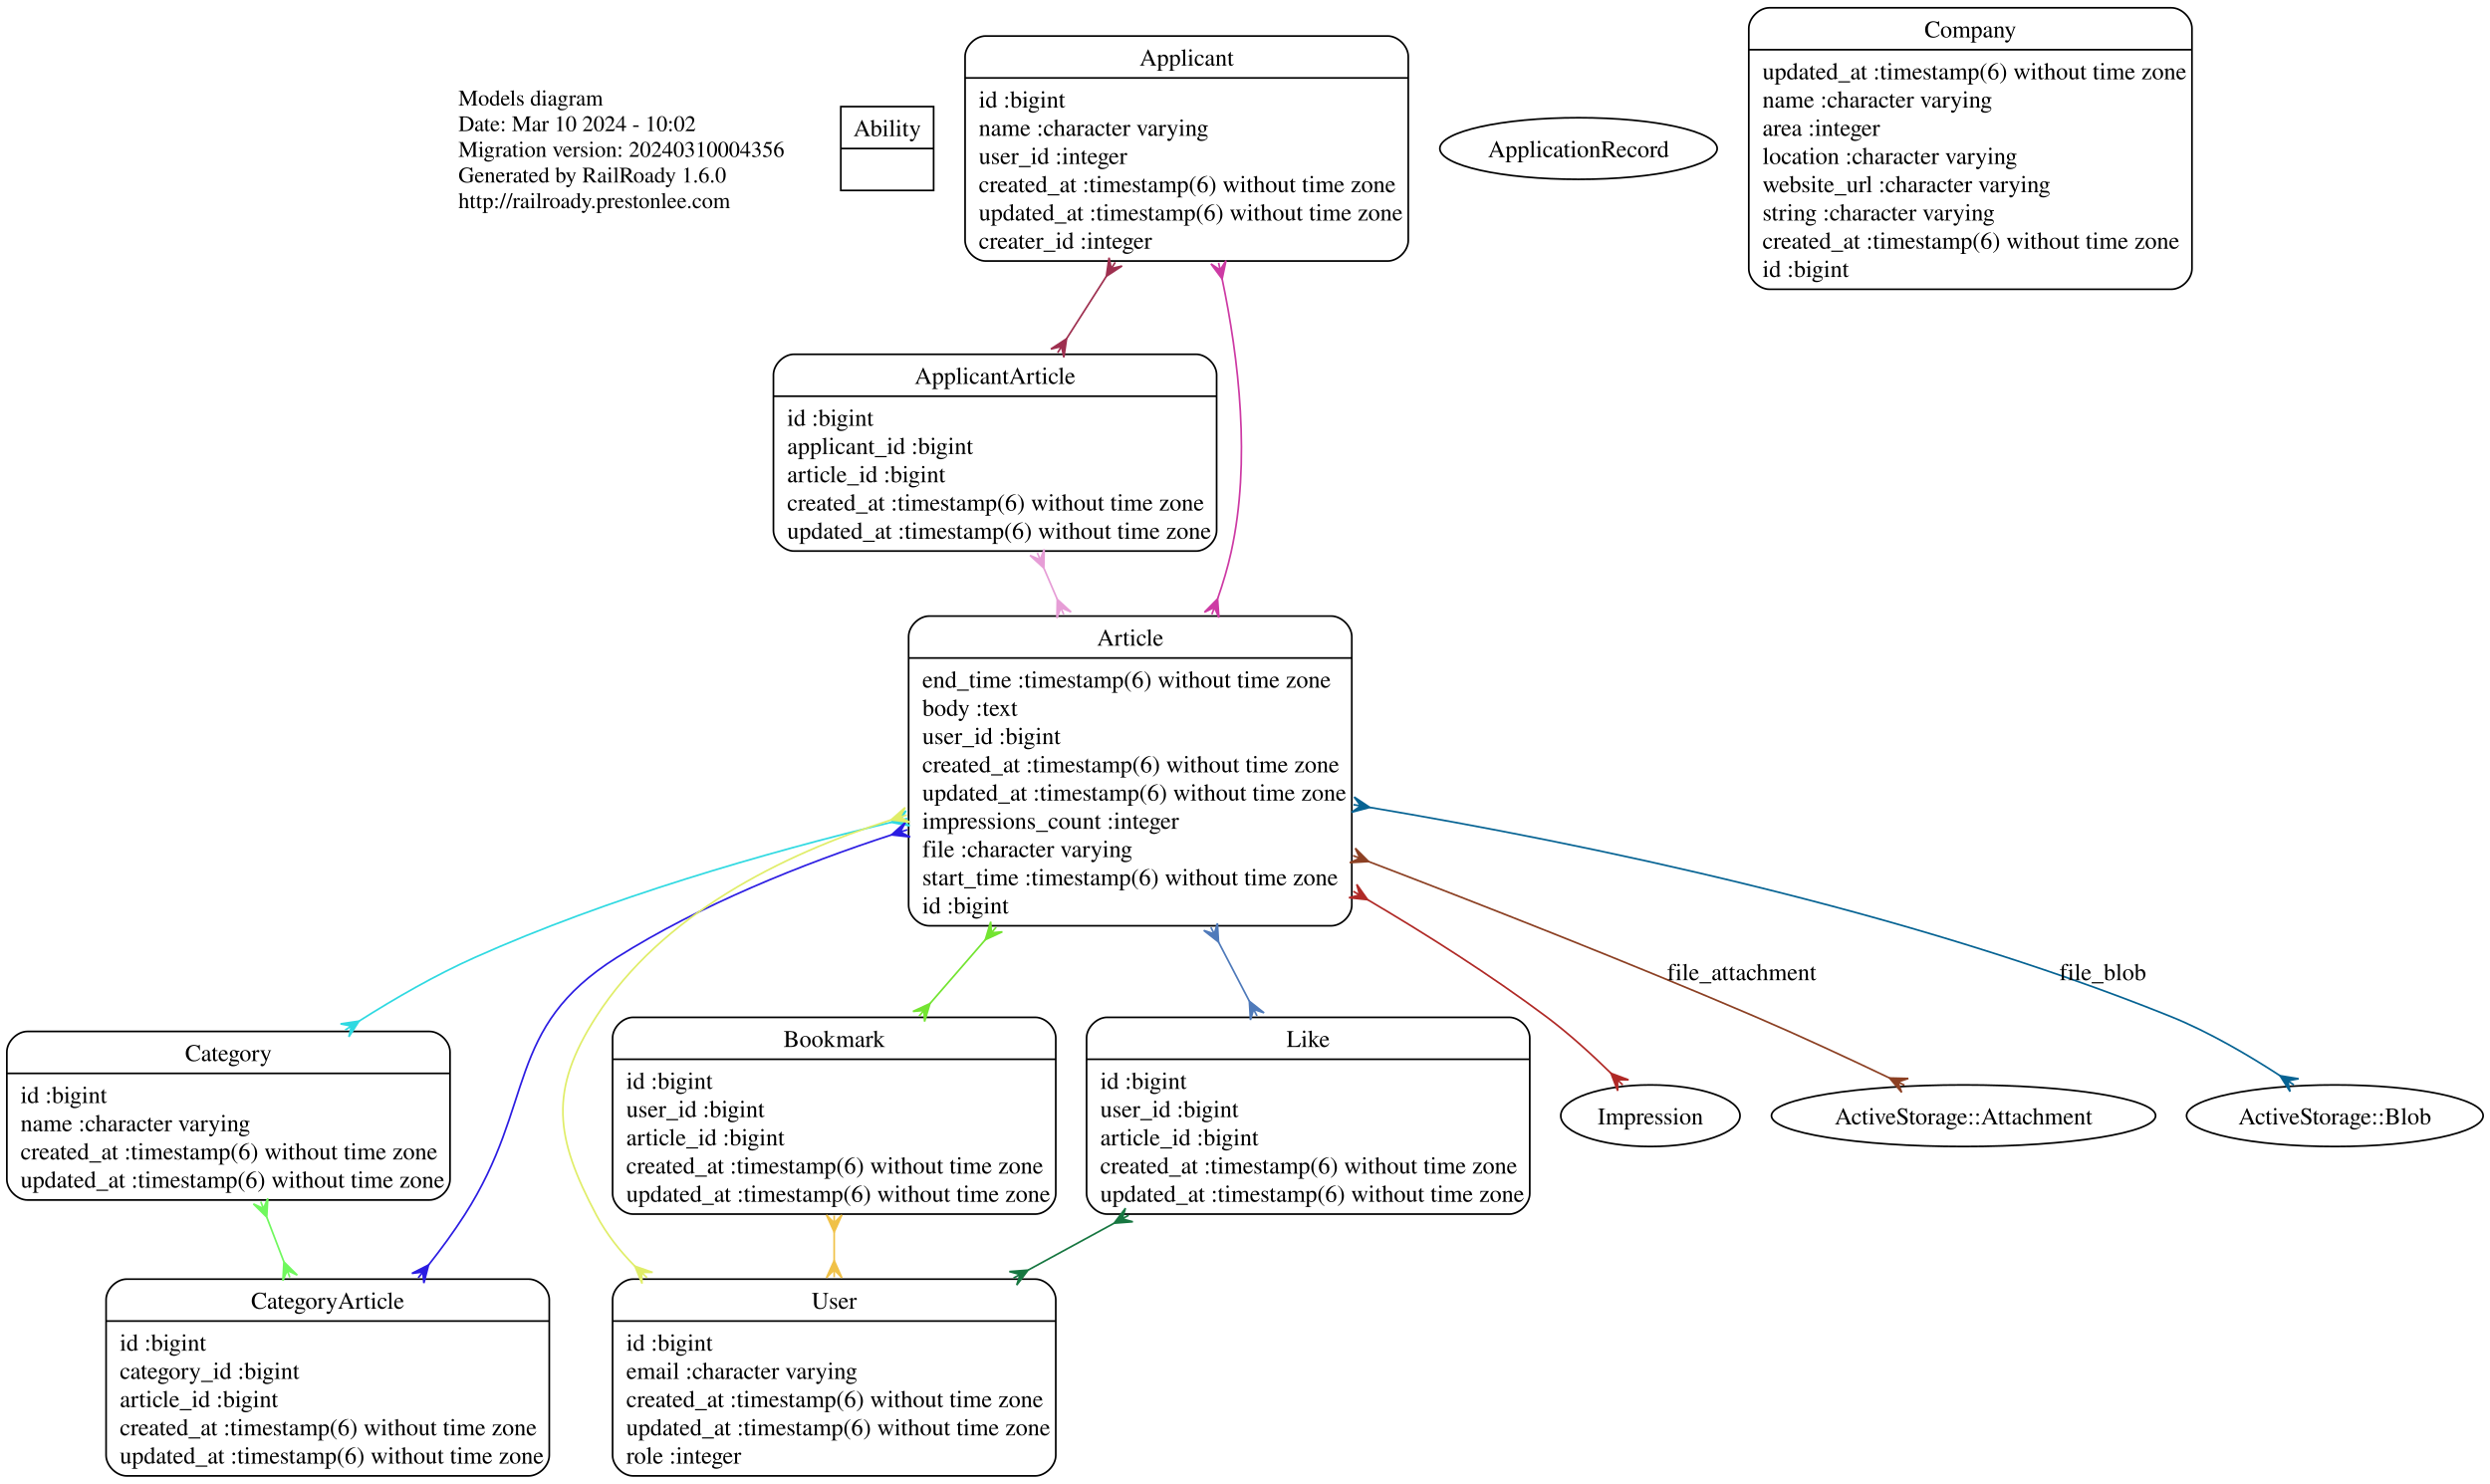
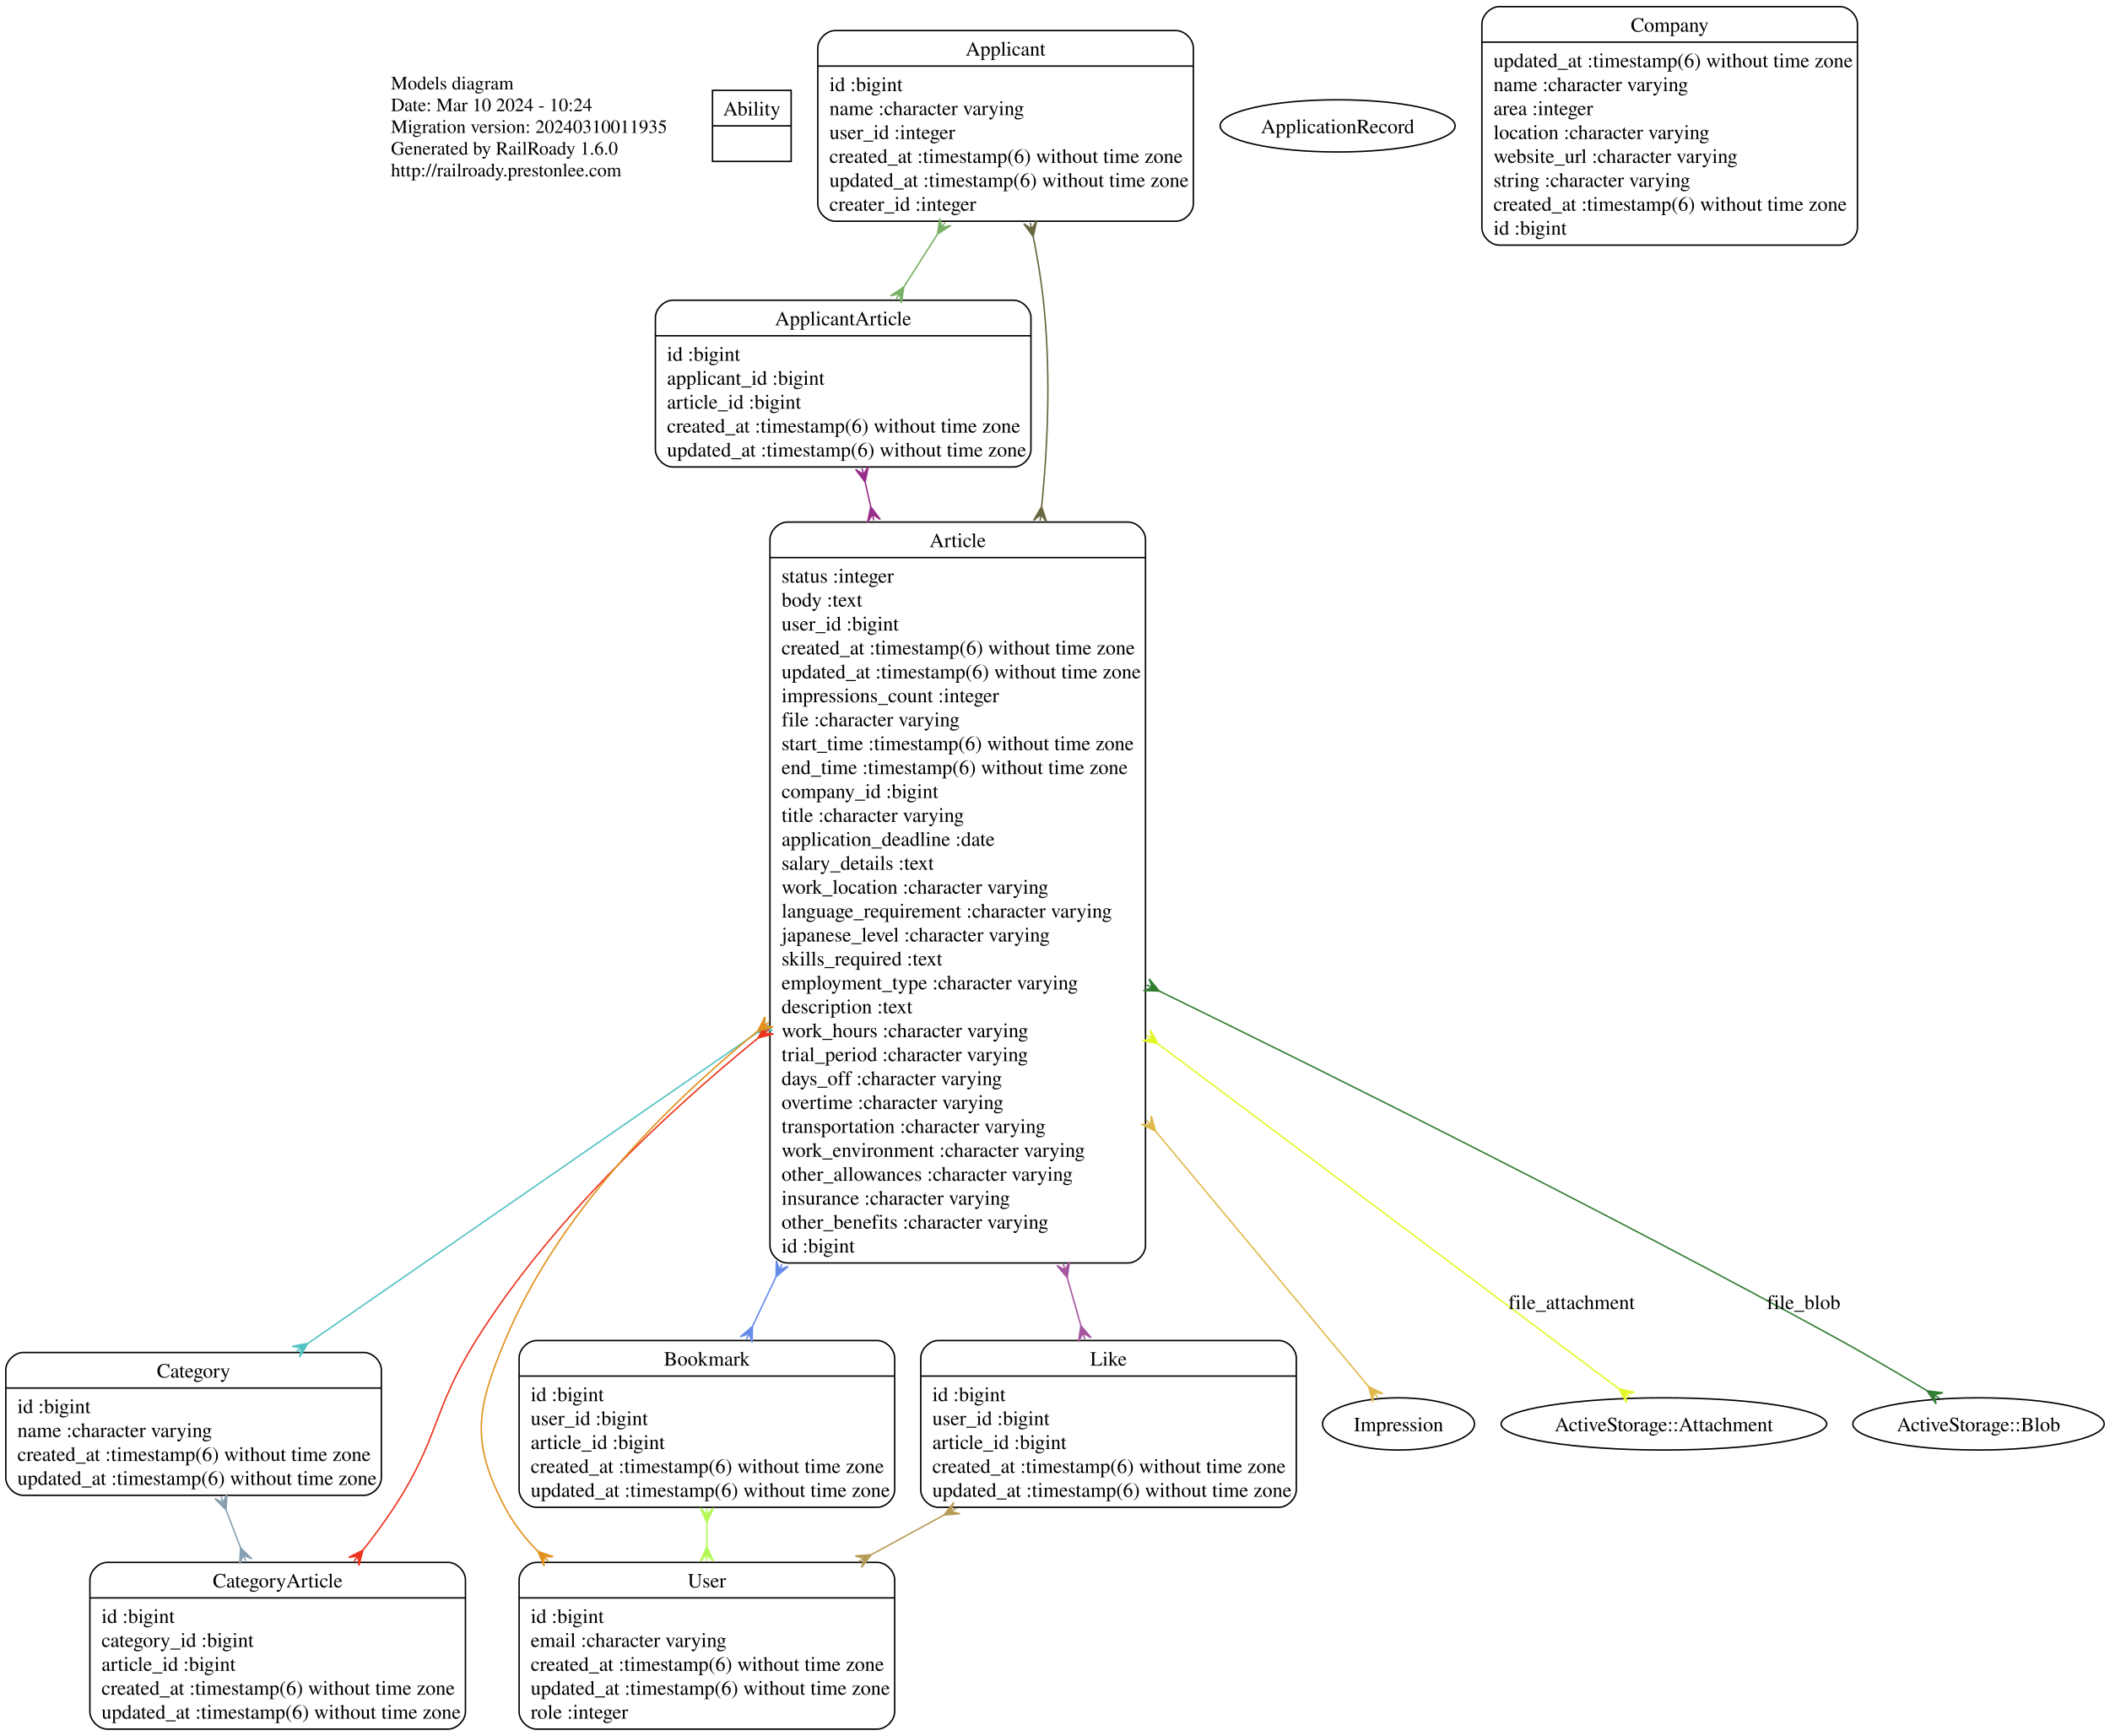
- <svg xmlns="http://www.w3.org/2000/svg" width="1455pt" height="867pt" viewBox="0.00 0.00 1455.17 867.00">
-   <g id="graph0" class="graph" transform="scale(1 1) rotate(0) translate(4 863)">
-     <polygon fill="none" stroke="none" points="-4,4 -4,-863 1451.17,-863 1451.17,4 -4,4" />
+ <svg xmlns="http://www.w3.org/2000/svg" width="1455pt" height="1197pt" viewBox="0.00 0.00 1455.17 1197.00">
+   <g id="graph0" class="graph" transform="scale(1 1) rotate(0) translate(4 1193)">
+     <polygon fill="none" stroke="none" points="-4,4 -4,-1193 1451.17,-1193 1451.17,4 -4,4" />
    <g id="node1" class="node">
-       <text text-anchor="start" x="263.88" y="-801.4" font-family="Times,serif" font-size="13.00">Models diagram</text>
-       <text text-anchor="start" x="263.88" y="-786.4" font-family="Times,serif" font-size="13.00">Date: Mar 10 2024 - 10:02</text>
-       <text text-anchor="start" x="263.88" y="-771.4" font-family="Times,serif" font-size="13.00">Migration version: 20240310004356</text>
-       <text text-anchor="start" x="263.88" y="-756.4" font-family="Times,serif" font-size="13.00">Generated by RailRoady 1.6.0</text>
-       <text text-anchor="start" x="263.88" y="-741.4" font-family="Times,serif" font-size="13.00">http://railroady.prestonlee.com</text>
+       <text text-anchor="start" x="265.62" y="-1131.4" font-family="Times,serif" font-size="13.00">Models diagram</text>
+       <text text-anchor="start" x="265.62" y="-1116.4" font-family="Times,serif" font-size="13.00">Date: Mar 10 2024 - 10:24</text>
+       <text text-anchor="start" x="265.62" y="-1101.4" font-family="Times,serif" font-size="13.00">Migration version: 20240310011935</text>
+       <text text-anchor="start" x="265.62" y="-1086.4" font-family="Times,serif" font-size="13.00">Generated by RailRoady 1.6.0</text>
+       <text text-anchor="start" x="265.62" y="-1071.4" font-family="Times,serif" font-size="13.00">http://railroady.prestonlee.com</text>
    </g>
    <g id="node2" class="node">
-       <polygon fill="none" stroke="black" points="487.38,-751.75 487.38,-800.75 541.62,-800.75 541.62,-751.75 487.38,-751.75" />
-       <text text-anchor="middle" x="514.5" y="-783.45" font-family="Times,serif" font-size="14.00">Ability</text>
-       <polyline fill="none" stroke="black" points="487.38,-776.25 541.62,-776.25" />
-       <text text-anchor="middle" x="514.5" y="-758.95" font-family="Times,serif" font-size="14.00"> </text>
+       <polygon fill="none" stroke="black" points="487.38,-1081.75 487.38,-1130.75 541.62,-1130.75 541.62,-1081.75 487.38,-1081.75" />
+       <text text-anchor="middle" x="514.5" y="-1113.45" font-family="Times,serif" font-size="14.00">Ability</text>
+       <polyline fill="none" stroke="black" points="487.38,-1106.25 541.62,-1106.25" />
+       <text text-anchor="middle" x="514.5" y="-1088.95" font-family="Times,serif" font-size="14.00"> </text>
    </g>
    <g id="node3" class="node">
-       <path fill="none" stroke="black" d="M572,-710.5C572,-710.5 807,-710.5 807,-710.5 813,-710.5 819,-716.5 819,-722.5 819,-722.5 819,-830 819,-830 819,-836 813,-842 807,-842 807,-842 572,-842 572,-842 566,-842 560,-836 560,-830 560,-830 560,-722.5 560,-722.5 560,-716.5 566,-710.5 572,-710.5" />
-       <text text-anchor="middle" x="689.5" y="-824.7" font-family="Times,serif" font-size="14.00">Applicant</text>
-       <polyline fill="none" stroke="black" points="560,-817.5 819,-817.5" />
-       <text text-anchor="start" x="568" y="-800.2" font-family="Times,serif" font-size="14.00">id :bigint</text>
-       <text text-anchor="start" x="568" y="-783.7" font-family="Times,serif" font-size="14.00">name :character varying</text>
-       <text text-anchor="start" x="568" y="-767.2" font-family="Times,serif" font-size="14.00">user_id :integer</text>
-       <text text-anchor="start" x="568" y="-750.7" font-family="Times,serif" font-size="14.00">created_at :timestamp(6) without time zone</text>
-       <text text-anchor="start" x="568" y="-734.2" font-family="Times,serif" font-size="14.00">updated_at :timestamp(6) without time zone</text>
-       <text text-anchor="start" x="568" y="-717.7" font-family="Times,serif" font-size="14.00">creater_id :integer</text>
+       <path fill="none" stroke="black" d="M572,-1040.5C572,-1040.5 807,-1040.5 807,-1040.5 813,-1040.5 819,-1046.5 819,-1052.5 819,-1052.5 819,-1160 819,-1160 819,-1166 813,-1172 807,-1172 807,-1172 572,-1172 572,-1172 566,-1172 560,-1166 560,-1160 560,-1160 560,-1052.5 560,-1052.5 560,-1046.5 566,-1040.5 572,-1040.5" />
+       <text text-anchor="middle" x="689.5" y="-1154.7" font-family="Times,serif" font-size="14.00">Applicant</text>
+       <polyline fill="none" stroke="black" points="560,-1147.5 819,-1147.5" />
+       <text text-anchor="start" x="568" y="-1130.2" font-family="Times,serif" font-size="14.00">id :bigint</text>
+       <text text-anchor="start" x="568" y="-1113.7" font-family="Times,serif" font-size="14.00">name :character varying</text>
+       <text text-anchor="start" x="568" y="-1097.2" font-family="Times,serif" font-size="14.00">user_id :integer</text>
+       <text text-anchor="start" x="568" y="-1080.7" font-family="Times,serif" font-size="14.00">created_at :timestamp(6) without time zone</text>
+       <text text-anchor="start" x="568" y="-1064.2" font-family="Times,serif" font-size="14.00">updated_at :timestamp(6) without time zone</text>
+       <text text-anchor="start" x="568" y="-1047.7" font-family="Times,serif" font-size="14.00">creater_id :integer</text>
    </g>
    <g id="node4" class="node">
-       <path fill="none" stroke="black" d="M460,-541C460,-541 695,-541 695,-541 701,-541 707,-547 707,-553 707,-553 707,-644 707,-644 707,-650 701,-656 695,-656 695,-656 460,-656 460,-656 454,-656 448,-650 448,-644 448,-644 448,-553 448,-553 448,-547 454,-541 460,-541" />
-       <text text-anchor="middle" x="577.5" y="-638.7" font-family="Times,serif" font-size="14.00">ApplicantArticle</text>
-       <polyline fill="none" stroke="black" points="448,-631.5 707,-631.5" />
-       <text text-anchor="start" x="456" y="-614.2" font-family="Times,serif" font-size="14.00">id :bigint</text>
-       <text text-anchor="start" x="456" y="-597.7" font-family="Times,serif" font-size="14.00">applicant_id :bigint</text>
-       <text text-anchor="start" x="456" y="-581.2" font-family="Times,serif" font-size="14.00">article_id :bigint</text>
-       <text text-anchor="start" x="456" y="-564.7" font-family="Times,serif" font-size="14.00">created_at :timestamp(6) without time zone</text>
-       <text text-anchor="start" x="456" y="-548.2" font-family="Times,serif" font-size="14.00">updated_at :timestamp(6) without time zone</text>
+       <path fill="none" stroke="black" d="M460,-871C460,-871 695,-871 695,-871 701,-871 707,-877 707,-883 707,-883 707,-974 707,-974 707,-980 701,-986 695,-986 695,-986 460,-986 460,-986 454,-986 448,-980 448,-974 448,-974 448,-883 448,-883 448,-877 454,-871 460,-871" />
+       <text text-anchor="middle" x="577.5" y="-968.7" font-family="Times,serif" font-size="14.00">ApplicantArticle</text>
+       <polyline fill="none" stroke="black" points="448,-961.5 707,-961.5" />
+       <text text-anchor="start" x="456" y="-944.2" font-family="Times,serif" font-size="14.00">id :bigint</text>
+       <text text-anchor="start" x="456" y="-927.7" font-family="Times,serif" font-size="14.00">applicant_id :bigint</text>
+       <text text-anchor="start" x="456" y="-911.2" font-family="Times,serif" font-size="14.00">article_id :bigint</text>
+       <text text-anchor="start" x="456" y="-894.7" font-family="Times,serif" font-size="14.00">created_at :timestamp(6) without time zone</text>
+       <text text-anchor="start" x="456" y="-878.2" font-family="Times,serif" font-size="14.00">updated_at :timestamp(6) without time zone</text>
    </g>
    <g id="edge1" class="edge">
-       <path fill="none" stroke="#9e2f4f" d="M642.5,-701.5C634.76,-689.36 626.79,-676.85 619.19,-664.93" />
-       <polygon fill="#9e2f4f" stroke="#9e2f4f" points="642.56,-701.59 644.14,-712.44 645.43,-706.09 647.75,-709.74 647.75,-709.74 647.75,-709.74 645.43,-706.09 651.73,-707.61 642.56,-701.59" />
-       <polygon fill="#9e2f4f" stroke="#9e2f4f" points="619.29,-665.08 617.71,-654.23 616.42,-660.58 614.1,-656.93 614.1,-656.93 614.1,-656.93 616.42,-660.58 610.12,-659.06 619.29,-665.08" />
+       <path fill="none" stroke="#78b165" d="M642.5,-1031.5C634.76,-1019.36 626.79,-1006.85 619.19,-994.93" />
+       <polygon fill="#78b165" stroke="#78b165" points="642.56,-1031.59 644.14,-1042.44 645.43,-1036.09 647.75,-1039.74 647.75,-1039.74 647.75,-1039.74 645.43,-1036.09 651.73,-1037.61 642.56,-1031.59" />
+       <polygon fill="#78b165" stroke="#78b165" points="619.29,-995.08 617.71,-984.23 616.42,-990.58 614.1,-986.93 614.1,-986.93 614.1,-986.93 616.42,-990.58 610.12,-989.06 619.29,-995.08" />
    </g>
    <g id="node6" class="node">
-       <path fill="none" stroke="black" d="M539,-322C539,-322 774,-322 774,-322 780,-322 786,-328 786,-334 786,-334 786,-491 786,-491 786,-497 780,-503 774,-503 774,-503 539,-503 539,-503 533,-503 527,-497 527,-491 527,-491 527,-334 527,-334 527,-328 533,-322 539,-322" />
-       <text text-anchor="middle" x="656.5" y="-485.7" font-family="Times,serif" font-size="14.00">Article</text>
-       <polyline fill="none" stroke="black" points="527,-478.5 786,-478.5" />
-       <text text-anchor="start" x="535" y="-461.2" font-family="Times,serif" font-size="14.00">end_time :timestamp(6) without time zone</text>
-       <text text-anchor="start" x="535" y="-444.7" font-family="Times,serif" font-size="14.00">body :text</text>
-       <text text-anchor="start" x="535" y="-428.2" font-family="Times,serif" font-size="14.00">user_id :bigint</text>
-       <text text-anchor="start" x="535" y="-411.7" font-family="Times,serif" font-size="14.00">created_at :timestamp(6) without time zone</text>
-       <text text-anchor="start" x="535" y="-395.2" font-family="Times,serif" font-size="14.00">updated_at :timestamp(6) without time zone</text>
-       <text text-anchor="start" x="535" y="-378.7" font-family="Times,serif" font-size="14.00">impressions_count :integer</text>
-       <text text-anchor="start" x="535" y="-362.2" font-family="Times,serif" font-size="14.00">file :character varying</text>
-       <text text-anchor="start" x="535" y="-345.7" font-family="Times,serif" font-size="14.00">start_time :timestamp(6) without time zone</text>
+       <path fill="none" stroke="black" d="M539,-322C539,-322 774,-322 774,-322 780,-322 786,-328 786,-334 786,-334 786,-821 786,-821 786,-827 780,-833 774,-833 774,-833 539,-833 539,-833 533,-833 527,-827 527,-821 527,-821 527,-334 527,-334 527,-328 533,-322 539,-322" />
+       <text text-anchor="middle" x="656.5" y="-815.7" font-family="Times,serif" font-size="14.00">Article</text>
+       <polyline fill="none" stroke="black" points="527,-808.5 786,-808.5" />
+       <text text-anchor="start" x="535" y="-791.2" font-family="Times,serif" font-size="14.00">status :integer</text>
+       <text text-anchor="start" x="535" y="-774.7" font-family="Times,serif" font-size="14.00">body :text</text>
+       <text text-anchor="start" x="535" y="-758.2" font-family="Times,serif" font-size="14.00">user_id :bigint</text>
+       <text text-anchor="start" x="535" y="-741.7" font-family="Times,serif" font-size="14.00">created_at :timestamp(6) without time zone</text>
+       <text text-anchor="start" x="535" y="-725.2" font-family="Times,serif" font-size="14.00">updated_at :timestamp(6) without time zone</text>
+       <text text-anchor="start" x="535" y="-708.7" font-family="Times,serif" font-size="14.00">impressions_count :integer</text>
+       <text text-anchor="start" x="535" y="-692.2" font-family="Times,serif" font-size="14.00">file :character varying</text>
+       <text text-anchor="start" x="535" y="-675.7" font-family="Times,serif" font-size="14.00">start_time :timestamp(6) without time zone</text>
+       <text text-anchor="start" x="535" y="-659.2" font-family="Times,serif" font-size="14.00">end_time :timestamp(6) without time zone</text>
+       <text text-anchor="start" x="535" y="-642.7" font-family="Times,serif" font-size="14.00">company_id :bigint</text>
+       <text text-anchor="start" x="535" y="-626.2" font-family="Times,serif" font-size="14.00">title :character varying</text>
+       <text text-anchor="start" x="535" y="-609.7" font-family="Times,serif" font-size="14.00">application_deadline :date</text>
+       <text text-anchor="start" x="535" y="-593.2" font-family="Times,serif" font-size="14.00">salary_details :text</text>
+       <text text-anchor="start" x="535" y="-576.7" font-family="Times,serif" font-size="14.00">work_location :character varying</text>
+       <text text-anchor="start" x="535" y="-560.2" font-family="Times,serif" font-size="14.00">language_requirement :character varying</text>
+       <text text-anchor="start" x="535" y="-543.7" font-family="Times,serif" font-size="14.00">japanese_level :character varying</text>
+       <text text-anchor="start" x="535" y="-527.2" font-family="Times,serif" font-size="14.00">skills_required :text</text>
+       <text text-anchor="start" x="535" y="-510.7" font-family="Times,serif" font-size="14.00">employment_type :character varying</text>
+       <text text-anchor="start" x="535" y="-494.2" font-family="Times,serif" font-size="14.00">description :text</text>
+       <text text-anchor="start" x="535" y="-477.7" font-family="Times,serif" font-size="14.00">work_hours :character varying</text>
+       <text text-anchor="start" x="535" y="-461.2" font-family="Times,serif" font-size="14.00">trial_period :character varying</text>
+       <text text-anchor="start" x="535" y="-444.7" font-family="Times,serif" font-size="14.00">days_off :character varying</text>
+       <text text-anchor="start" x="535" y="-428.2" font-family="Times,serif" font-size="14.00">overtime :character varying</text>
+       <text text-anchor="start" x="535" y="-411.7" font-family="Times,serif" font-size="14.00">transportation :character varying</text>
+       <text text-anchor="start" x="535" y="-395.2" font-family="Times,serif" font-size="14.00">work_environment :character varying</text>
+       <text text-anchor="start" x="535" y="-378.7" font-family="Times,serif" font-size="14.00">other_allowances :character varying</text>
+       <text text-anchor="start" x="535" y="-362.2" font-family="Times,serif" font-size="14.00">insurance :character varying</text>
+       <text text-anchor="start" x="535" y="-345.7" font-family="Times,serif" font-size="14.00">other_benefits :character varying</text>
      <text text-anchor="start" x="535" y="-329.2" font-family="Times,serif" font-size="14.00">id :bigint</text>
    </g>
    <g id="edge2" class="edge">
-       <path fill="none" stroke="#cd3aa4" d="M710.2,-700.15C719.94,-653.74 727.14,-593.19 715.5,-540.5 713.5,-531.43 710.78,-522.25 707.6,-513.18" />
-       <polygon fill="#cd3aa4" stroke="#cd3aa4" points="710.23,-700.03 703.7,-708.84 709.09,-705.24 708.16,-709.47 708.16,-709.47 708.16,-709.47 709.09,-705.24 712.49,-710.76 710.23,-700.03" />
-       <polygon fill="#cd3aa4" stroke="#cd3aa4" points="707.57,-513.09 708.33,-502.15 705.72,-508.08 704.22,-504.02 704.22,-504.02 704.22,-504.02 705.72,-508.08 699.88,-505.26 707.57,-513.09" />
+       <path fill="none" stroke="#686741" d="M708.49,-1030.17C711.41,-1015.77 713.96,-1000.74 715.5,-986.5 720.51,-940.17 719.16,-891 714.35,-843.45" />
+       <polygon fill="#686741" stroke="#686741" points="708.55,-1029.91 702.09,-1038.77 707.45,-1035.13 706.56,-1039.37 706.56,-1039.37 706.56,-1039.37 707.45,-1035.13 710.9,-1040.62 708.55,-1029.91" />
+       <polygon fill="#686741" stroke="#686741" points="714.37,-843.61 717.78,-833.19 713.8,-838.3 713.34,-834 713.34,-834 713.34,-834 713.8,-838.3 708.83,-834.14 714.37,-843.61" />
    </g>
    <g id="edge3" class="edge">
-       <path fill="none" stroke="#e69dd6" d="M606.07,-530.95C608.61,-525.05 611.2,-519 613.82,-512.91" />
-       <polygon fill="#e69dd6" stroke="#e69dd6" points="606.03,-531.05 597.95,-538.46 603.93,-535.95 602.22,-539.93 602.22,-539.93 602.22,-539.93 603.93,-535.95 606.22,-542.01 606.03,-531.05" />
-       <polygon fill="#e69dd6" stroke="#e69dd6" points="613.86,-512.81 621.94,-505.4 615.96,-507.91 617.67,-503.93 617.67,-503.93 617.67,-503.93 615.96,-507.91 613.67,-501.85 613.86,-512.81" />
+       <path fill="none" stroke="#982e8a" d="M592.65,-860.55C593.89,-855.1 595.18,-849.41 596.5,-843.54" />
+       <polygon fill="#982e8a" stroke="#982e8a" points="592.65,-860.57 586.05,-869.33 591.47,-865.77 590.52,-870 590.52,-870 590.52,-870 591.47,-865.77 594.83,-871.32 592.65,-860.57" />
+       <polygon fill="#982e8a" stroke="#982e8a" points="596.5,-843.57 603.1,-834.81 597.68,-838.36 598.63,-834.14 598.63,-834.14 598.63,-834.14 597.68,-838.36 594.32,-832.82 596.5,-843.57" />
    </g>
    <g id="node5" class="node">
-       <ellipse fill="none" stroke="black" cx="918.5" cy="-776.25" rx="81.04" ry="18" />
-       <text text-anchor="middle" x="918.5" y="-771.2" font-family="Times,serif" font-size="14.00">ApplicationRecord</text>
+       <ellipse fill="none" stroke="black" cx="918.5" cy="-1106.25" rx="81.04" ry="18" />
+       <text text-anchor="middle" x="918.5" y="-1101.2" font-family="Times,serif" font-size="14.00">ApplicationRecord</text>
    </g>
    <g id="node7" class="node">
      <path fill="none" stroke="black" d="M366,-153.5C366,-153.5 601,-153.5 601,-153.5 607,-153.5 613,-159.5 613,-165.5 613,-165.5 613,-256.5 613,-256.5 613,-262.5 607,-268.5 601,-268.5 601,-268.5 366,-268.5 366,-268.5 360,-268.5 354,-262.5 354,-256.5 354,-256.5 354,-165.5 354,-165.5 354,-159.5 360,-153.5 366,-153.5" />
      <text text-anchor="middle" x="483.5" y="-251.2" font-family="Times,serif" font-size="14.00">Bookmark</text>
      <polyline fill="none" stroke="black" points="354,-244 613,-244" />
      <text text-anchor="start" x="362" y="-226.7" font-family="Times,serif" font-size="14.00">id :bigint</text>
      <text text-anchor="start" x="362" y="-210.2" font-family="Times,serif" font-size="14.00">user_id :bigint</text>
      <text text-anchor="start" x="362" y="-193.7" font-family="Times,serif" font-size="14.00">article_id :bigint</text>
      <text text-anchor="start" x="362" y="-177.2" font-family="Times,serif" font-size="14.00">created_at :timestamp(6) without time zone</text>
      <text text-anchor="start" x="362" y="-160.7" font-family="Times,serif" font-size="14.00">updated_at :timestamp(6) without time zone</text>
    </g>
    <g id="edge5" class="edge">
-       <path fill="none" stroke="#73e431" d="M572,-314.06C560.96,-301.32 549.87,-288.53 539.45,-276.52" />
-       <polygon fill="#73e431" stroke="#73e431" points="571.83,-313.86 574.98,-324.37 575.33,-317.89 578.17,-321.17 578.17,-321.17 578.17,-321.17 575.33,-317.89 581.78,-318.47 571.83,-313.86" />
-       <polygon fill="#73e431" stroke="#73e431" points="539.49,-276.56 536.33,-266.06 535.99,-272.53 533.15,-269.26 533.15,-269.26 533.15,-269.26 535.99,-272.53 529.53,-271.95 539.49,-276.56" />
+       <path fill="none" stroke="#648bea" d="M531.18,-312.45C525.38,-300.24 519.88,-288.65 514.81,-277.98" />
+       <polygon fill="#648bea" stroke="#648bea" points="531.21,-312.52 531.43,-323.48 533.5,-317.34 535.35,-321.25 535.35,-321.25 535.35,-321.25 533.5,-317.34 539.56,-319.62 531.21,-312.52" />
+       <polygon fill="#648bea" stroke="#648bea" points="514.91,-278.17 514.68,-267.21 512.62,-273.35 510.76,-269.44 510.76,-269.44 510.76,-269.44 512.62,-273.35 506.55,-271.07 514.91,-278.17" />
    </g>
    <g id="node8" class="node">
      <path fill="none" stroke="black" d="M12,-161.75C12,-161.75 247,-161.75 247,-161.75 253,-161.75 259,-167.75 259,-173.75 259,-173.75 259,-248.25 259,-248.25 259,-254.25 253,-260.25 247,-260.25 247,-260.25 12,-260.25 12,-260.25 6,-260.25 0,-254.25 0,-248.25 0,-248.25 0,-173.75 0,-173.75 0,-167.75 6,-161.75 12,-161.75" />
      <text text-anchor="middle" x="129.5" y="-242.95" font-family="Times,serif" font-size="14.00">Category</text>
      <polyline fill="none" stroke="black" points="0,-235.75 259,-235.75" />
      <text text-anchor="start" x="8" y="-218.45" font-family="Times,serif" font-size="14.00">id :bigint</text>
      <text text-anchor="start" x="8" y="-201.95" font-family="Times,serif" font-size="14.00">name :character varying</text>
      <text text-anchor="start" x="8" y="-185.45" font-family="Times,serif" font-size="14.00">created_at :timestamp(6) without time zone</text>
      <text text-anchor="start" x="8" y="-168.95" font-family="Times,serif" font-size="14.00">updated_at :timestamp(6) without time zone</text>
    </g>
    <g id="edge8" class="edge">
-       <path fill="none" stroke="#2fd9e1" d="M516.99,-382.52C442.84,-364.56 351.21,-338.25 273.5,-303.5 250.57,-293.25 227.02,-279.74 205.79,-266.27" />
-       <polygon fill="#2fd9e1" stroke="#2fd9e1" points="516.82,-382.48 525.5,-389.18 522.01,-383.72 526.22,-384.73 526.22,-384.73 526.22,-384.73 522.01,-383.72 527.6,-380.43 516.82,-382.48" />
-       <polygon fill="#2fd9e1" stroke="#2fd9e1" points="205.84,-266.3 199.87,-257.11 201.36,-263.42 197.72,-261.07 197.72,-261.07 197.72,-261.07 201.36,-263.42 195,-264.68 205.84,-266.3" />
+       <path fill="none" stroke="#53c2c2" d="M518.02,-480.72C419.16,-412.35 289.74,-322.83 208.08,-266.35" />
+       <polygon fill="#53c2c2" stroke="#53c2c2" points="518.07,-480.75 523.73,-490.14 522.46,-483.79 526.02,-486.25 526.02,-486.25 526.02,-486.25 522.46,-483.79 528.85,-482.74 518.07,-480.75" />
+       <polygon fill="#53c2c2" stroke="#53c2c2" points="208.34,-266.53 202.68,-257.14 203.96,-263.5 200.39,-261.03 200.39,-261.03 200.39,-261.03 203.96,-263.5 197.56,-264.54 208.34,-266.53" />
    </g>
    <g id="node9" class="node">
      <path fill="none" stroke="black" d="M70,-0.5C70,-0.5 305,-0.5 305,-0.5 311,-0.5 317,-6.5 317,-12.5 317,-12.5 317,-103.5 317,-103.5 317,-109.5 311,-115.5 305,-115.5 305,-115.5 70,-115.5 70,-115.5 64,-115.5 58,-109.5 58,-103.5 58,-103.5 58,-12.5 58,-12.5 58,-6.5 64,-0.5 70,-0.5" />
      <text text-anchor="middle" x="187.5" y="-98.2" font-family="Times,serif" font-size="14.00">CategoryArticle</text>
      <polyline fill="none" stroke="black" points="58,-91 317,-91" />
      <text text-anchor="start" x="66" y="-73.7" font-family="Times,serif" font-size="14.00">id :bigint</text>
      <text text-anchor="start" x="66" y="-57.2" font-family="Times,serif" font-size="14.00">category_id :bigint</text>
      <text text-anchor="start" x="66" y="-40.7" font-family="Times,serif" font-size="14.00">article_id :bigint</text>
      <text text-anchor="start" x="66" y="-24.2" font-family="Times,serif" font-size="14.00">created_at :timestamp(6) without time zone</text>
      <text text-anchor="start" x="66" y="-7.7" font-family="Times,serif" font-size="14.00">updated_at :timestamp(6) without time zone</text>
    </g>
    <g id="edge7" class="edge">
-       <path fill="none" stroke="#2b1ce2" d="M517.08,-375.18C464.42,-357.97 405.45,-334.32 356.5,-303.5 290.74,-262.1 309.46,-218.41 267.5,-153 261.17,-143.14 253.9,-133.2 246.37,-123.66" />
-       <polygon fill="#2b1ce2" stroke="#2b1ce2" points="517,-375.15 525.14,-382.49 522.08,-376.78 526.2,-378.11 526.2,-378.11 526.2,-378.11 522.08,-376.78 527.9,-373.93 517,-375.15" />
-       <polygon fill="#2b1ce2" stroke="#2b1ce2" points="246.48,-123.81 243.71,-113.2 243.14,-119.66 240.42,-116.28 240.42,-116.28 240.42,-116.28 243.14,-119.66 236.71,-118.85 246.48,-123.81" />
+       <path fill="none" stroke="#ed341f" d="M519.19,-477.44C452.07,-422.72 375.06,-349.58 324.5,-269 293.97,-220.34 299.02,-201.02 267.5,-153 261.07,-143.2 253.73,-133.3 246.18,-123.79" />
+       <polygon fill="#ed341f" stroke="#ed341f" points="518.87,-477.18 523.81,-486.97 523.02,-480.54 526.38,-483.26 526.38,-483.26 526.38,-483.26 523.02,-480.54 529.47,-479.98 518.87,-477.18" />
+       <polygon fill="#ed341f" stroke="#ed341f" points="246.29,-123.93 243.5,-113.33 242.94,-119.79 240.21,-116.42 240.21,-116.42 240.21,-116.42 242.94,-119.79 236.5,-118.99 246.29,-123.93" />
    </g>
    <g id="node11" class="node">
      <path fill="none" stroke="black" d="M643,-153.5C643,-153.5 878,-153.5 878,-153.5 884,-153.5 890,-159.5 890,-165.5 890,-165.5 890,-256.5 890,-256.5 890,-262.5 884,-268.5 878,-268.5 878,-268.5 643,-268.5 643,-268.5 637,-268.5 631,-262.5 631,-256.5 631,-256.5 631,-165.5 631,-165.5 631,-159.5 637,-153.5 643,-153.5" />
      <text text-anchor="middle" x="760.5" y="-251.2" font-family="Times,serif" font-size="14.00">Like</text>
      <polyline fill="none" stroke="black" points="631,-244 890,-244" />
      <text text-anchor="start" x="639" y="-226.7" font-family="Times,serif" font-size="14.00">id :bigint</text>
      <text text-anchor="start" x="639" y="-210.2" font-family="Times,serif" font-size="14.00">user_id :bigint</text>
      <text text-anchor="start" x="639" y="-193.7" font-family="Times,serif" font-size="14.00">article_id :bigint</text>
      <text text-anchor="start" x="639" y="-177.2" font-family="Times,serif" font-size="14.00">created_at :timestamp(6) without time zone</text>
      <text text-anchor="start" x="639" y="-160.7" font-family="Times,serif" font-size="14.00">updated_at :timestamp(6) without time zone</text>
    </g>
    <g id="edge6" class="edge">
-       <path fill="none" stroke="#4f7aba" d="M707.96,-312.79C714.11,-300.99 720.28,-289.16 726.1,-277.98" />
-       <polygon fill="#4f7aba" stroke="#4f7aba" points="708.11,-312.51 699.49,-319.29 705.64,-317.24 703.64,-321.08 703.64,-321.08 703.64,-321.08 705.64,-317.24 707.47,-323.46 708.11,-312.51" />
-       <polygon fill="#4f7aba" stroke="#4f7aba" points="726.14,-277.92 734.75,-271.13 728.6,-273.19 730.6,-269.35 730.6,-269.35 730.6,-269.35 728.6,-273.19 726.77,-266.97 726.14,-277.92" />
+       <path fill="none" stroke="#a4579f" d="M731.97,-312.01C735.31,-300.29 738.49,-289.15 741.43,-278.85" />
+       <polygon fill="#a4579f" stroke="#a4579f" points="731.99,-311.92 724.92,-320.3 730.53,-317.05 729.34,-321.21 729.34,-321.21 729.34,-321.21 730.53,-317.05 733.57,-322.77 731.99,-311.92" />
+       <polygon fill="#a4579f" stroke="#a4579f" points="741.45,-278.77 748.52,-270.39 742.91,-273.64 744.1,-269.48 744.1,-269.48 744.1,-269.48 742.91,-273.64 739.86,-267.92 741.45,-278.77" />
    </g>
    <g id="node12" class="node">
      <path fill="none" stroke="black" d="M366,-0.5C366,-0.5 601,-0.5 601,-0.5 607,-0.5 613,-6.5 613,-12.5 613,-12.5 613,-103.5 613,-103.5 613,-109.5 607,-115.5 601,-115.5 601,-115.5 366,-115.5 366,-115.5 360,-115.5 354,-109.5 354,-103.5 354,-103.5 354,-12.5 354,-12.5 354,-6.5 360,-0.5 366,-0.5" />
      <text text-anchor="middle" x="483.5" y="-98.2" font-family="Times,serif" font-size="14.00">User</text>
      <polyline fill="none" stroke="black" points="354,-91 613,-91" />
      <text text-anchor="start" x="362" y="-73.7" font-family="Times,serif" font-size="14.00">id :bigint</text>
      <text text-anchor="start" x="362" y="-57.2" font-family="Times,serif" font-size="14.00">email :character varying</text>
      <text text-anchor="start" x="362" y="-40.7" font-family="Times,serif" font-size="14.00">created_at :timestamp(6) without time zone</text>
      <text text-anchor="start" x="362" y="-24.2" font-family="Times,serif" font-size="14.00">updated_at :timestamp(6) without time zone</text>
      <text text-anchor="start" x="362" y="-7.7" font-family="Times,serif" font-size="14.00">role :integer</text>
    </g>
    <g id="edge4" class="edge">
-       <path fill="none" stroke="#e0ed68" d="M516.82,-383.91C452.8,-363.54 382.78,-328.56 344.5,-269 316.63,-225.63 320.32,-198.54 344.5,-153 350.37,-141.93 358.2,-131.93 367.15,-122.95" />
-       <polygon fill="#e0ed68" stroke="#e0ed68" points="516.75,-383.89 524.98,-391.14 521.85,-385.46 525.99,-386.74 525.99,-386.74 525.99,-386.74 521.85,-385.46 527.64,-382.54 516.75,-383.89" />
-       <polygon fill="#e0ed68" stroke="#e0ed68" points="367.04,-123.06 377.4,-119.47 370.92,-119.4 374.07,-116.43 374.07,-116.43 374.07,-116.43 370.92,-119.4 371.22,-112.93 367.04,-123.06" />
+       <path fill="none" stroke="#e1911c" d="M518.65,-482.03C452.62,-428.2 380.26,-354.45 344.5,-269 324.6,-221.44 320.32,-198.54 344.5,-153 350.37,-141.93 358.2,-131.93 367.15,-122.95" />
+       <polygon fill="#e1911c" stroke="#e1911c" points="518.63,-482.01 523.59,-491.79 522.78,-485.36 526.15,-488.08 526.15,-488.08 526.15,-488.08 522.78,-485.36 529.24,-484.79 518.63,-482.01" />
+       <polygon fill="#e1911c" stroke="#e1911c" points="367.04,-123.06 377.4,-119.47 370.92,-119.4 374.07,-116.43 374.07,-116.43 374.07,-116.43 370.92,-119.4 371.22,-112.93 367.04,-123.06" />
    </g>
    <g id="node13" class="node">
      <ellipse fill="none" stroke="black" cx="960.5" cy="-211" rx="52.38" ry="18" />
      <text text-anchor="middle" x="960.5" y="-205.95" font-family="Times,serif" font-size="14.00">Impression</text>
    </g>
    <g id="edge9" class="edge">
-       <path fill="none" stroke="#b02926" d="M795.19,-337.28C830.22,-316.64 867.07,-293.2 899.5,-269 912.9,-259 926.62,-246.44 937.64,-235.65" />
-       <polygon fill="#b02926" stroke="#b02926" points="795.25,-337.25 784.34,-338.42 790.64,-339.94 786.9,-342.13 786.9,-342.13 786.9,-342.13 790.64,-339.94 788.89,-346.19 795.25,-337.25" />
-       <polygon fill="#b02926" stroke="#b02926" points="937.47,-235.81 947.74,-231.95 941.25,-232.05 944.32,-228.99 944.32,-228.99 944.32,-228.99 941.25,-232.05 941.39,-225.57 937.47,-235.81" />
+       <path fill="none" stroke="#e1ba4d" d="M792.98,-412.86C849.86,-344.66 909.67,-272.95 940.1,-236.46" />
+       <polygon fill="#e1ba4d" stroke="#e1ba4d" points="792.92,-412.93 783.06,-417.72 789.51,-417.02 786.73,-420.35 786.73,-420.35 786.73,-420.35 789.51,-417.02 789.98,-423.49 792.92,-412.93" />
+       <polygon fill="#e1ba4d" stroke="#e1ba4d" points="939.86,-236.74 949.73,-231.94 943.28,-232.65 946.06,-229.32 946.06,-229.32 946.06,-229.32 943.28,-232.65 942.81,-226.18 939.86,-236.74" />
    </g>
    <g id="node14" class="node">
      <ellipse fill="none" stroke="black" cx="1143.5" cy="-211" rx="112.26" ry="18" />
      <text text-anchor="middle" x="1143.5" y="-205.95" font-family="Times,serif" font-size="14.00">ActiveStorage::Attachment</text>
    </g>
    <g id="edge10" class="edge">
-       <path fill="none" stroke="#8c4023" d="M795.69,-359.59C864.13,-333.45 947.59,-300.65 1021.5,-269 1047.94,-257.67 1077.15,-244.07 1100.36,-232.99" />
-       <polygon fill="#8c4023" stroke="#8c4023" points="795.79,-359.56 784.84,-358.91 790.8,-361.46 786.76,-363 786.76,-363 786.76,-363 790.8,-361.46 788.05,-367.32 795.79,-359.56" />
-       <polygon fill="#8c4023" stroke="#8c4023" points="1100.27,-233.03 1111.23,-232.77 1105.08,-230.73 1108.98,-228.86 1108.98,-228.86 1108.98,-228.86 1105.08,-230.73 1107.34,-224.65 1100.27,-233.03" />
-       <text text-anchor="middle" x="1013.88" y="-290.2" font-family="Times,serif" font-size="14.00">file_attachment</text>
+       <path fill="none" stroke="#e4f829" d="M794.58,-473.15C904.45,-390.92 1049.81,-282.12 1112.52,-235.19" />
+       <polygon fill="#e4f829" stroke="#e4f829" points="794.64,-473.11 783.94,-475.5 790.37,-476.3 786.9,-478.9 786.9,-478.9 786.9,-478.9 790.37,-476.3 789.33,-482.7 794.64,-473.11" />
+       <polygon fill="#e4f829" stroke="#e4f829" points="1112.54,-235.17 1123.24,-232.79 1116.81,-231.98 1120.27,-229.38 1120.27,-229.38 1120.27,-229.38 1116.81,-231.98 1117.85,-225.58 1112.54,-235.17" />
+       <text text-anchor="middle" x="1079.88" y="-290.2" font-family="Times,serif" font-size="14.00">file_attachment</text>
    </g>
    <g id="node15" class="node">
      <ellipse fill="none" stroke="black" cx="1360.5" cy="-211" rx="86.67" ry="18" />
      <text text-anchor="middle" x="1360.5" y="-205.95" font-family="Times,serif" font-size="14.00">ActiveStorage::Blob</text>
    </g>
    <g id="edge11" class="edge">
-       <path fill="none" stroke="#066393" d="M796.4,-391.21C922.07,-370.08 1110.05,-331.23 1264.5,-269 1287.06,-259.91 1310.56,-246.04 1328.67,-234.26" />
-       <polygon fill="#066393" stroke="#066393" points="796.52,-391.19 785.92,-388.39 791.26,-392.06 786.99,-392.78 786.99,-392.78 786.99,-392.78 791.26,-392.06 787.4,-397.27 796.52,-391.19" />
-       <polygon fill="#066393" stroke="#066393" points="1328.48,-234.38 1339.31,-232.61 1332.93,-231.43 1336.54,-229.04 1336.54,-229.04 1336.54,-229.04 1332.93,-231.43 1334.33,-225.1 1328.48,-234.38" />
-       <text text-anchor="middle" x="1224.88" y="-290.2" font-family="Times,serif" font-size="14.00">file_blob</text>
+       <path fill="none" stroke="#327e31" d="M795.41,-509.57C919.55,-448.97 1105.8,-356.11 1264.5,-269 1284.94,-257.78 1307.37,-244.51 1325.41,-233.61" />
+       <polygon fill="#327e31" stroke="#327e31" points="795.5,-509.53 784.54,-509.87 790.71,-511.86 786.81,-513.76 786.81,-513.76 786.81,-513.76 790.71,-511.86 788.49,-517.95 795.5,-509.53" />
+       <polygon fill="#327e31" stroke="#327e31" points="1325.05,-233.83 1335.93,-232.48 1329.61,-231.06 1333.31,-228.81 1333.31,-228.81 1333.31,-228.81 1329.61,-231.06 1331.26,-224.79 1325.05,-233.83" />
+       <text text-anchor="middle" x="1239.88" y="-290.2" font-family="Times,serif" font-size="14.00">file_blob</text>
    </g>
    <g id="edge12" class="edge">
-       <path fill="none" stroke="#f0c147" d="M483.5,-143.19C483.5,-137.52 483.5,-131.77 483.5,-126.1" />
-       <polygon fill="#f0c147" stroke="#f0c147" points="483.5,-143.01 479,-153.01 483.5,-148.34 483.5,-152.67 483.5,-152.67 483.5,-152.67 483.5,-148.34 488,-153.01 483.5,-143.01" />
-       <polygon fill="#f0c147" stroke="#f0c147" points="483.5,-126.31 488,-116.31 483.5,-120.97 483.5,-116.64 483.5,-116.64 483.5,-116.64 483.5,-120.97 479,-116.31 483.5,-126.31" />
+       <path fill="none" stroke="#b4f958" d="M483.5,-143.19C483.5,-137.52 483.5,-131.77 483.5,-126.1" />
+       <polygon fill="#b4f958" stroke="#b4f958" points="483.5,-143.01 479,-153.01 483.5,-148.34 483.5,-152.67 483.5,-152.67 483.5,-152.67 483.5,-148.34 488,-153.01 483.5,-143.01" />
+       <polygon fill="#b4f958" stroke="#b4f958" points="483.5,-126.31 488,-116.31 483.5,-120.97 483.5,-116.64 483.5,-116.64 483.5,-116.64 483.5,-120.97 479,-116.31 483.5,-126.31" />
    </g>
    <g id="edge13" class="edge">
-       <path fill="none" stroke="#70f85e" d="M151.9,-151.69C155.17,-143.17 158.57,-134.33 161.9,-125.65" />
-       <polygon fill="#70f85e" stroke="#70f85e" points="151.88,-151.74 144.09,-159.47 149.96,-156.72 148.41,-160.77 148.41,-160.77 148.41,-160.77 149.96,-156.72 152.49,-162.69 151.88,-151.74" />
-       <polygon fill="#70f85e" stroke="#70f85e" points="161.92,-125.59 169.71,-117.86 163.84,-120.61 165.39,-116.56 165.39,-116.56 165.39,-116.56 163.84,-120.61 161.31,-114.64 161.92,-125.59" />
+       <path fill="none" stroke="#87a1b2" d="M151.9,-151.69C155.17,-143.17 158.57,-134.33 161.9,-125.65" />
+       <polygon fill="#87a1b2" stroke="#87a1b2" points="151.88,-151.74 144.09,-159.47 149.96,-156.72 148.41,-160.77 148.41,-160.77 148.41,-160.77 149.96,-156.72 152.49,-162.69 151.88,-151.74" />
+       <polygon fill="#87a1b2" stroke="#87a1b2" points="161.92,-125.59 169.71,-117.86 163.84,-120.61 165.39,-116.56 165.39,-116.56 165.39,-116.56 163.84,-120.61 161.31,-114.64 161.92,-125.59" />
    </g>
    <g id="node10" class="node">
-       <path fill="none" stroke="black" d="M1030,-694C1030,-694 1265,-694 1265,-694 1271,-694 1277,-700 1277,-706 1277,-706 1277,-846.5 1277,-846.5 1277,-852.5 1271,-858.5 1265,-858.5 1265,-858.5 1030,-858.5 1030,-858.5 1024,-858.5 1018,-852.5 1018,-846.5 1018,-846.5 1018,-706 1018,-706 1018,-700 1024,-694 1030,-694" />
-       <text text-anchor="middle" x="1147.5" y="-841.2" font-family="Times,serif" font-size="14.00">Company</text>
-       <polyline fill="none" stroke="black" points="1018,-834 1277,-834" />
-       <text text-anchor="start" x="1026" y="-816.7" font-family="Times,serif" font-size="14.00">updated_at :timestamp(6) without time zone</text>
-       <text text-anchor="start" x="1026" y="-800.2" font-family="Times,serif" font-size="14.00">name :character varying</text>
-       <text text-anchor="start" x="1026" y="-783.7" font-family="Times,serif" font-size="14.00">area :integer</text>
-       <text text-anchor="start" x="1026" y="-767.2" font-family="Times,serif" font-size="14.00">location :character varying</text>
-       <text text-anchor="start" x="1026" y="-750.7" font-family="Times,serif" font-size="14.00">website_url :character varying</text>
-       <text text-anchor="start" x="1026" y="-734.2" font-family="Times,serif" font-size="14.00">string :character varying</text>
-       <text text-anchor="start" x="1026" y="-717.7" font-family="Times,serif" font-size="14.00">created_at :timestamp(6) without time zone</text>
-       <text text-anchor="start" x="1026" y="-701.2" font-family="Times,serif" font-size="14.00">id :bigint</text>
+       <path fill="none" stroke="black" d="M1030,-1024C1030,-1024 1265,-1024 1265,-1024 1271,-1024 1277,-1030 1277,-1036 1277,-1036 1277,-1176.5 1277,-1176.5 1277,-1182.5 1271,-1188.5 1265,-1188.5 1265,-1188.5 1030,-1188.5 1030,-1188.5 1024,-1188.5 1018,-1182.5 1018,-1176.5 1018,-1176.5 1018,-1036 1018,-1036 1018,-1030 1024,-1024 1030,-1024" />
+       <text text-anchor="middle" x="1147.5" y="-1171.2" font-family="Times,serif" font-size="14.00">Company</text>
+       <polyline fill="none" stroke="black" points="1018,-1164 1277,-1164" />
+       <text text-anchor="start" x="1026" y="-1146.7" font-family="Times,serif" font-size="14.00">updated_at :timestamp(6) without time zone</text>
+       <text text-anchor="start" x="1026" y="-1130.2" font-family="Times,serif" font-size="14.00">name :character varying</text>
+       <text text-anchor="start" x="1026" y="-1113.7" font-family="Times,serif" font-size="14.00">area :integer</text>
+       <text text-anchor="start" x="1026" y="-1097.2" font-family="Times,serif" font-size="14.00">location :character varying</text>
+       <text text-anchor="start" x="1026" y="-1080.7" font-family="Times,serif" font-size="14.00">website_url :character varying</text>
+       <text text-anchor="start" x="1026" y="-1064.2" font-family="Times,serif" font-size="14.00">string :character varying</text>
+       <text text-anchor="start" x="1026" y="-1047.7" font-family="Times,serif" font-size="14.00">created_at :timestamp(6) without time zone</text>
+       <text text-anchor="start" x="1026" y="-1031.2" font-family="Times,serif" font-size="14.00">id :bigint</text>
    </g>
    <g id="edge14" class="edge">
-       <path fill="none" stroke="#177741" d="M647.19,-148.23C630.59,-139.18 613.5,-129.86 596.9,-120.82" />
-       <polygon fill="#177741" stroke="#177741" points="647.1,-148.18 653.73,-156.92 651.78,-150.74 655.59,-152.81 655.59,-152.81 655.59,-152.81 651.78,-150.74 658.03,-149.02 647.1,-148.18" />
-       <polygon fill="#177741" stroke="#177741" points="596.81,-120.77 590.18,-112.03 592.12,-118.21 588.32,-116.14 588.32,-116.14 588.32,-116.14 592.12,-118.21 585.87,-119.93 596.81,-120.77" />
+       <path fill="none" stroke="#b79c58" d="M647.19,-148.23C630.59,-139.18 613.5,-129.86 596.9,-120.82" />
+       <polygon fill="#b79c58" stroke="#b79c58" points="647.1,-148.18 653.73,-156.92 651.78,-150.74 655.59,-152.81 655.59,-152.81 655.59,-152.81 651.78,-150.74 658.03,-149.02 647.1,-148.18" />
+       <polygon fill="#b79c58" stroke="#b79c58" points="596.81,-120.77 590.18,-112.03 592.12,-118.21 588.32,-116.14 588.32,-116.14 588.32,-116.14 592.12,-118.21 585.87,-119.93 596.81,-120.77" />
    </g>
  </g>
</svg>
